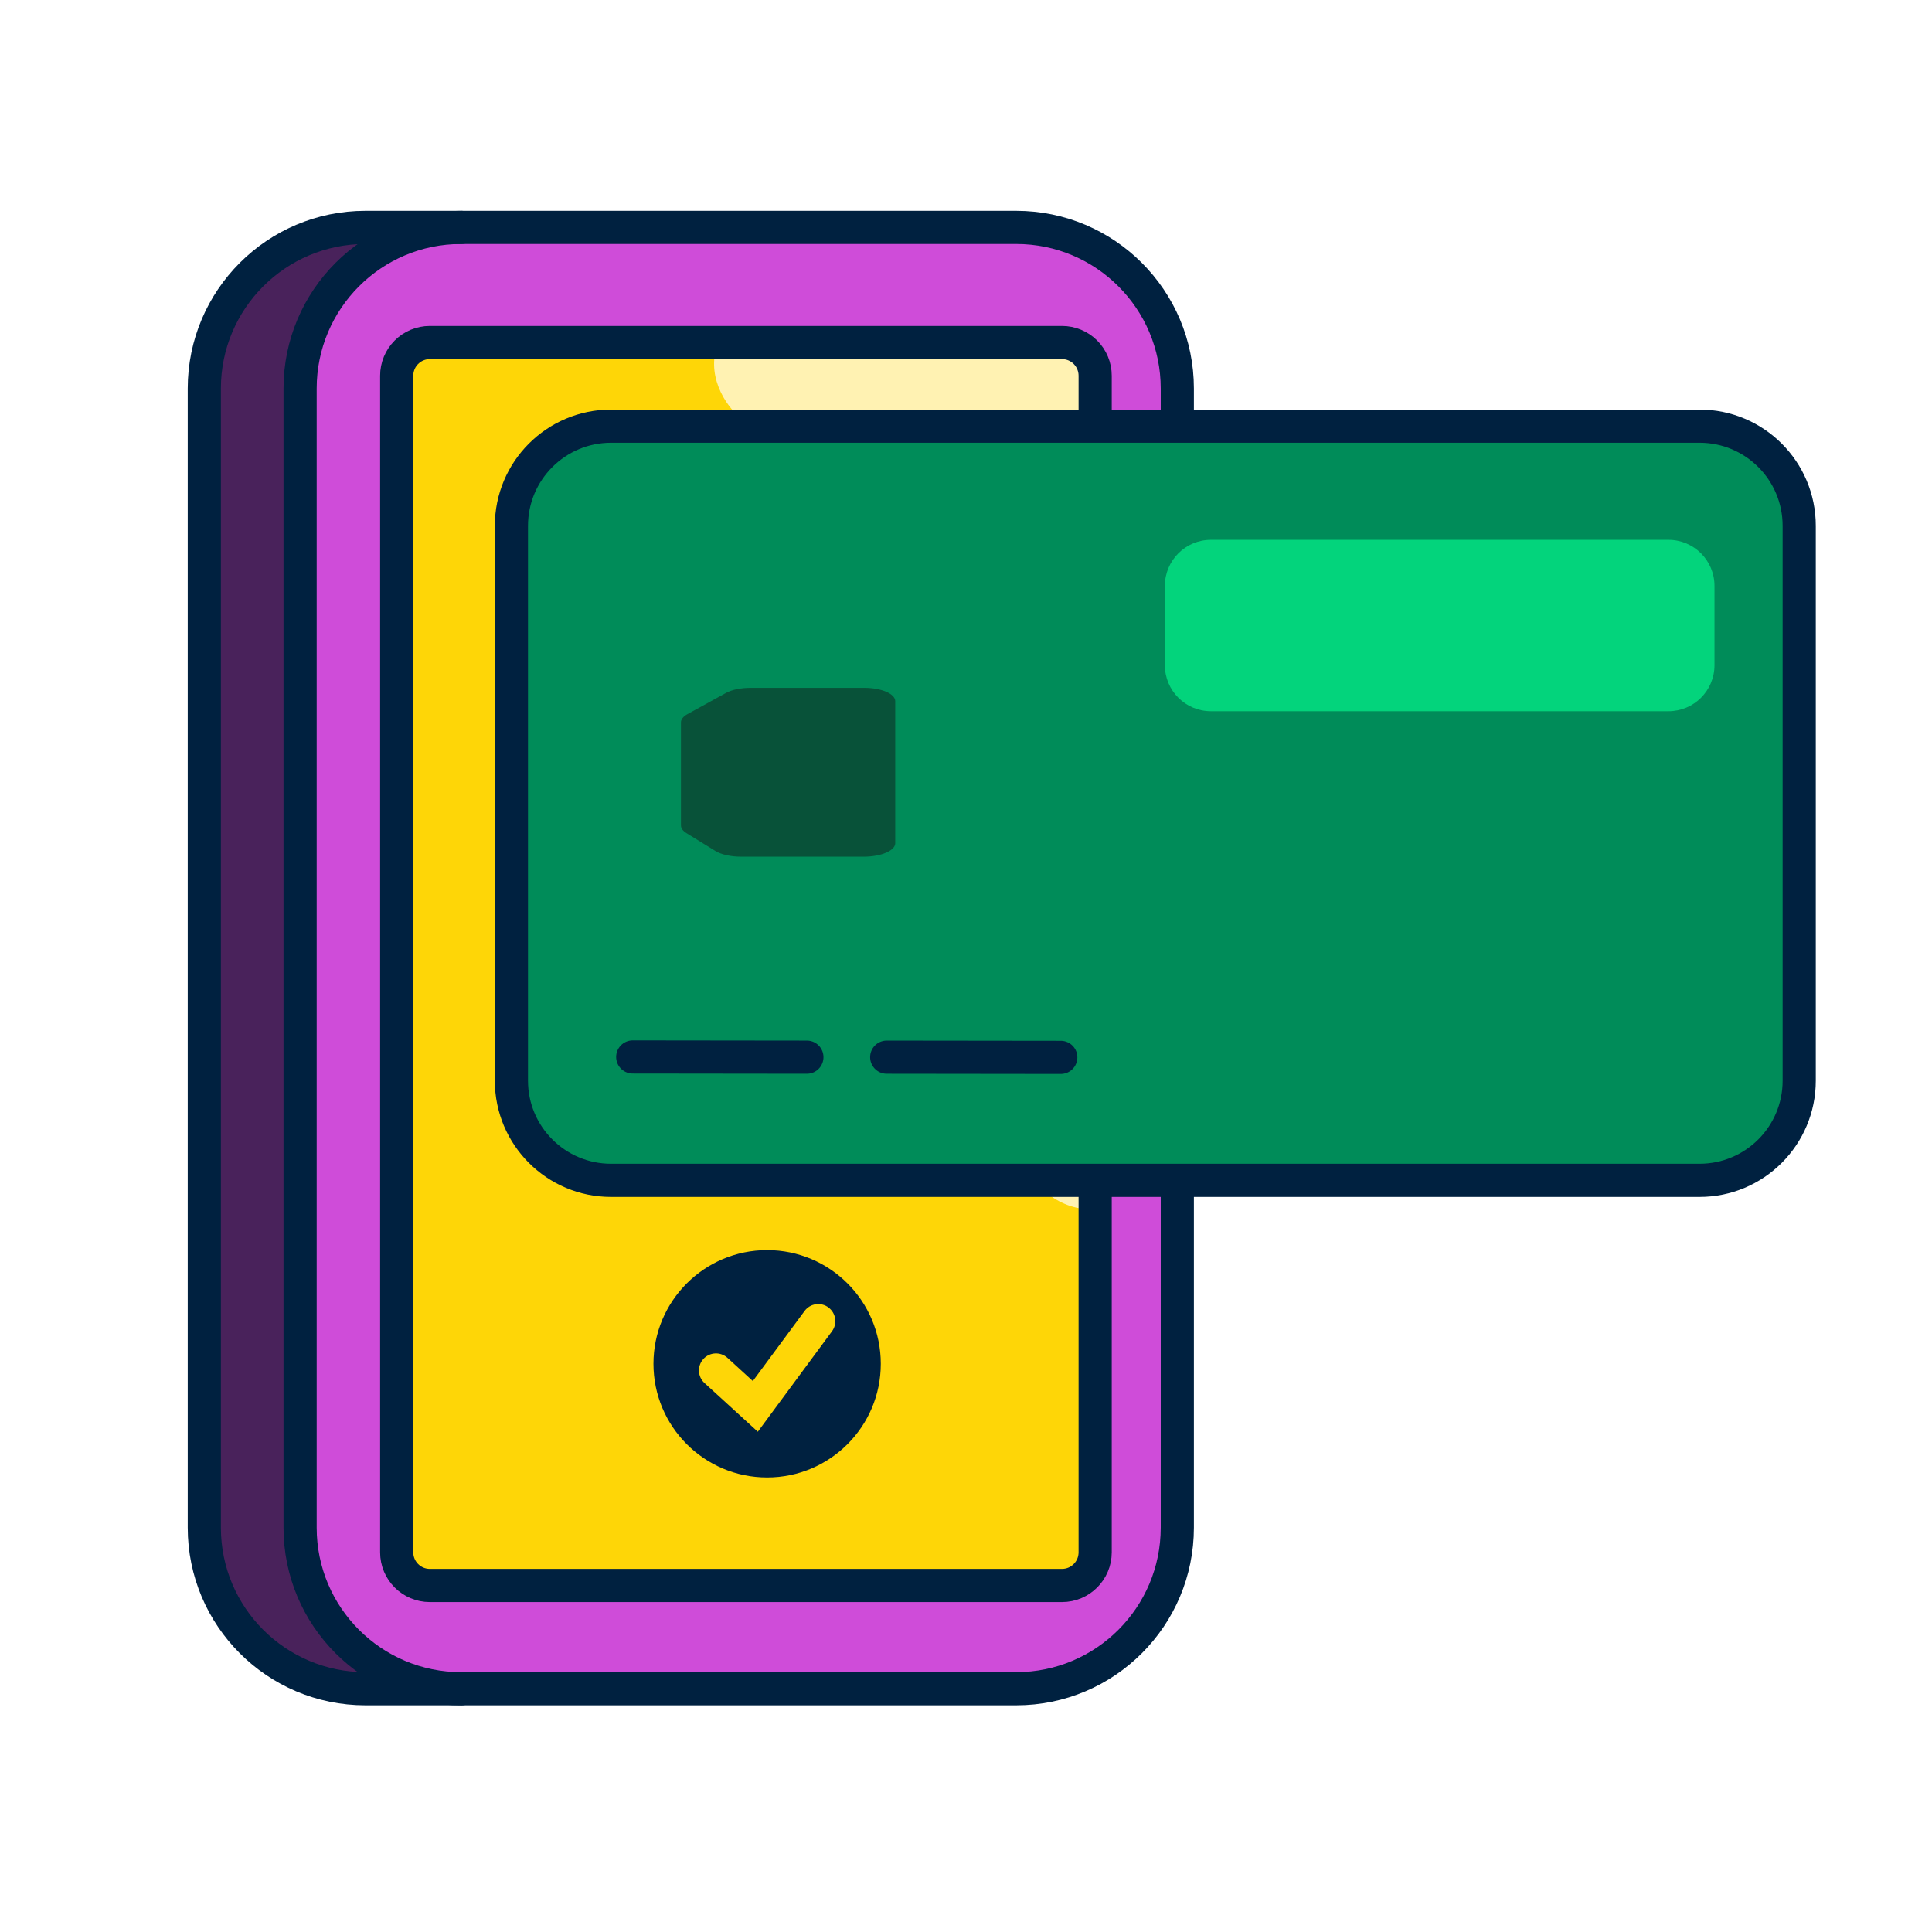
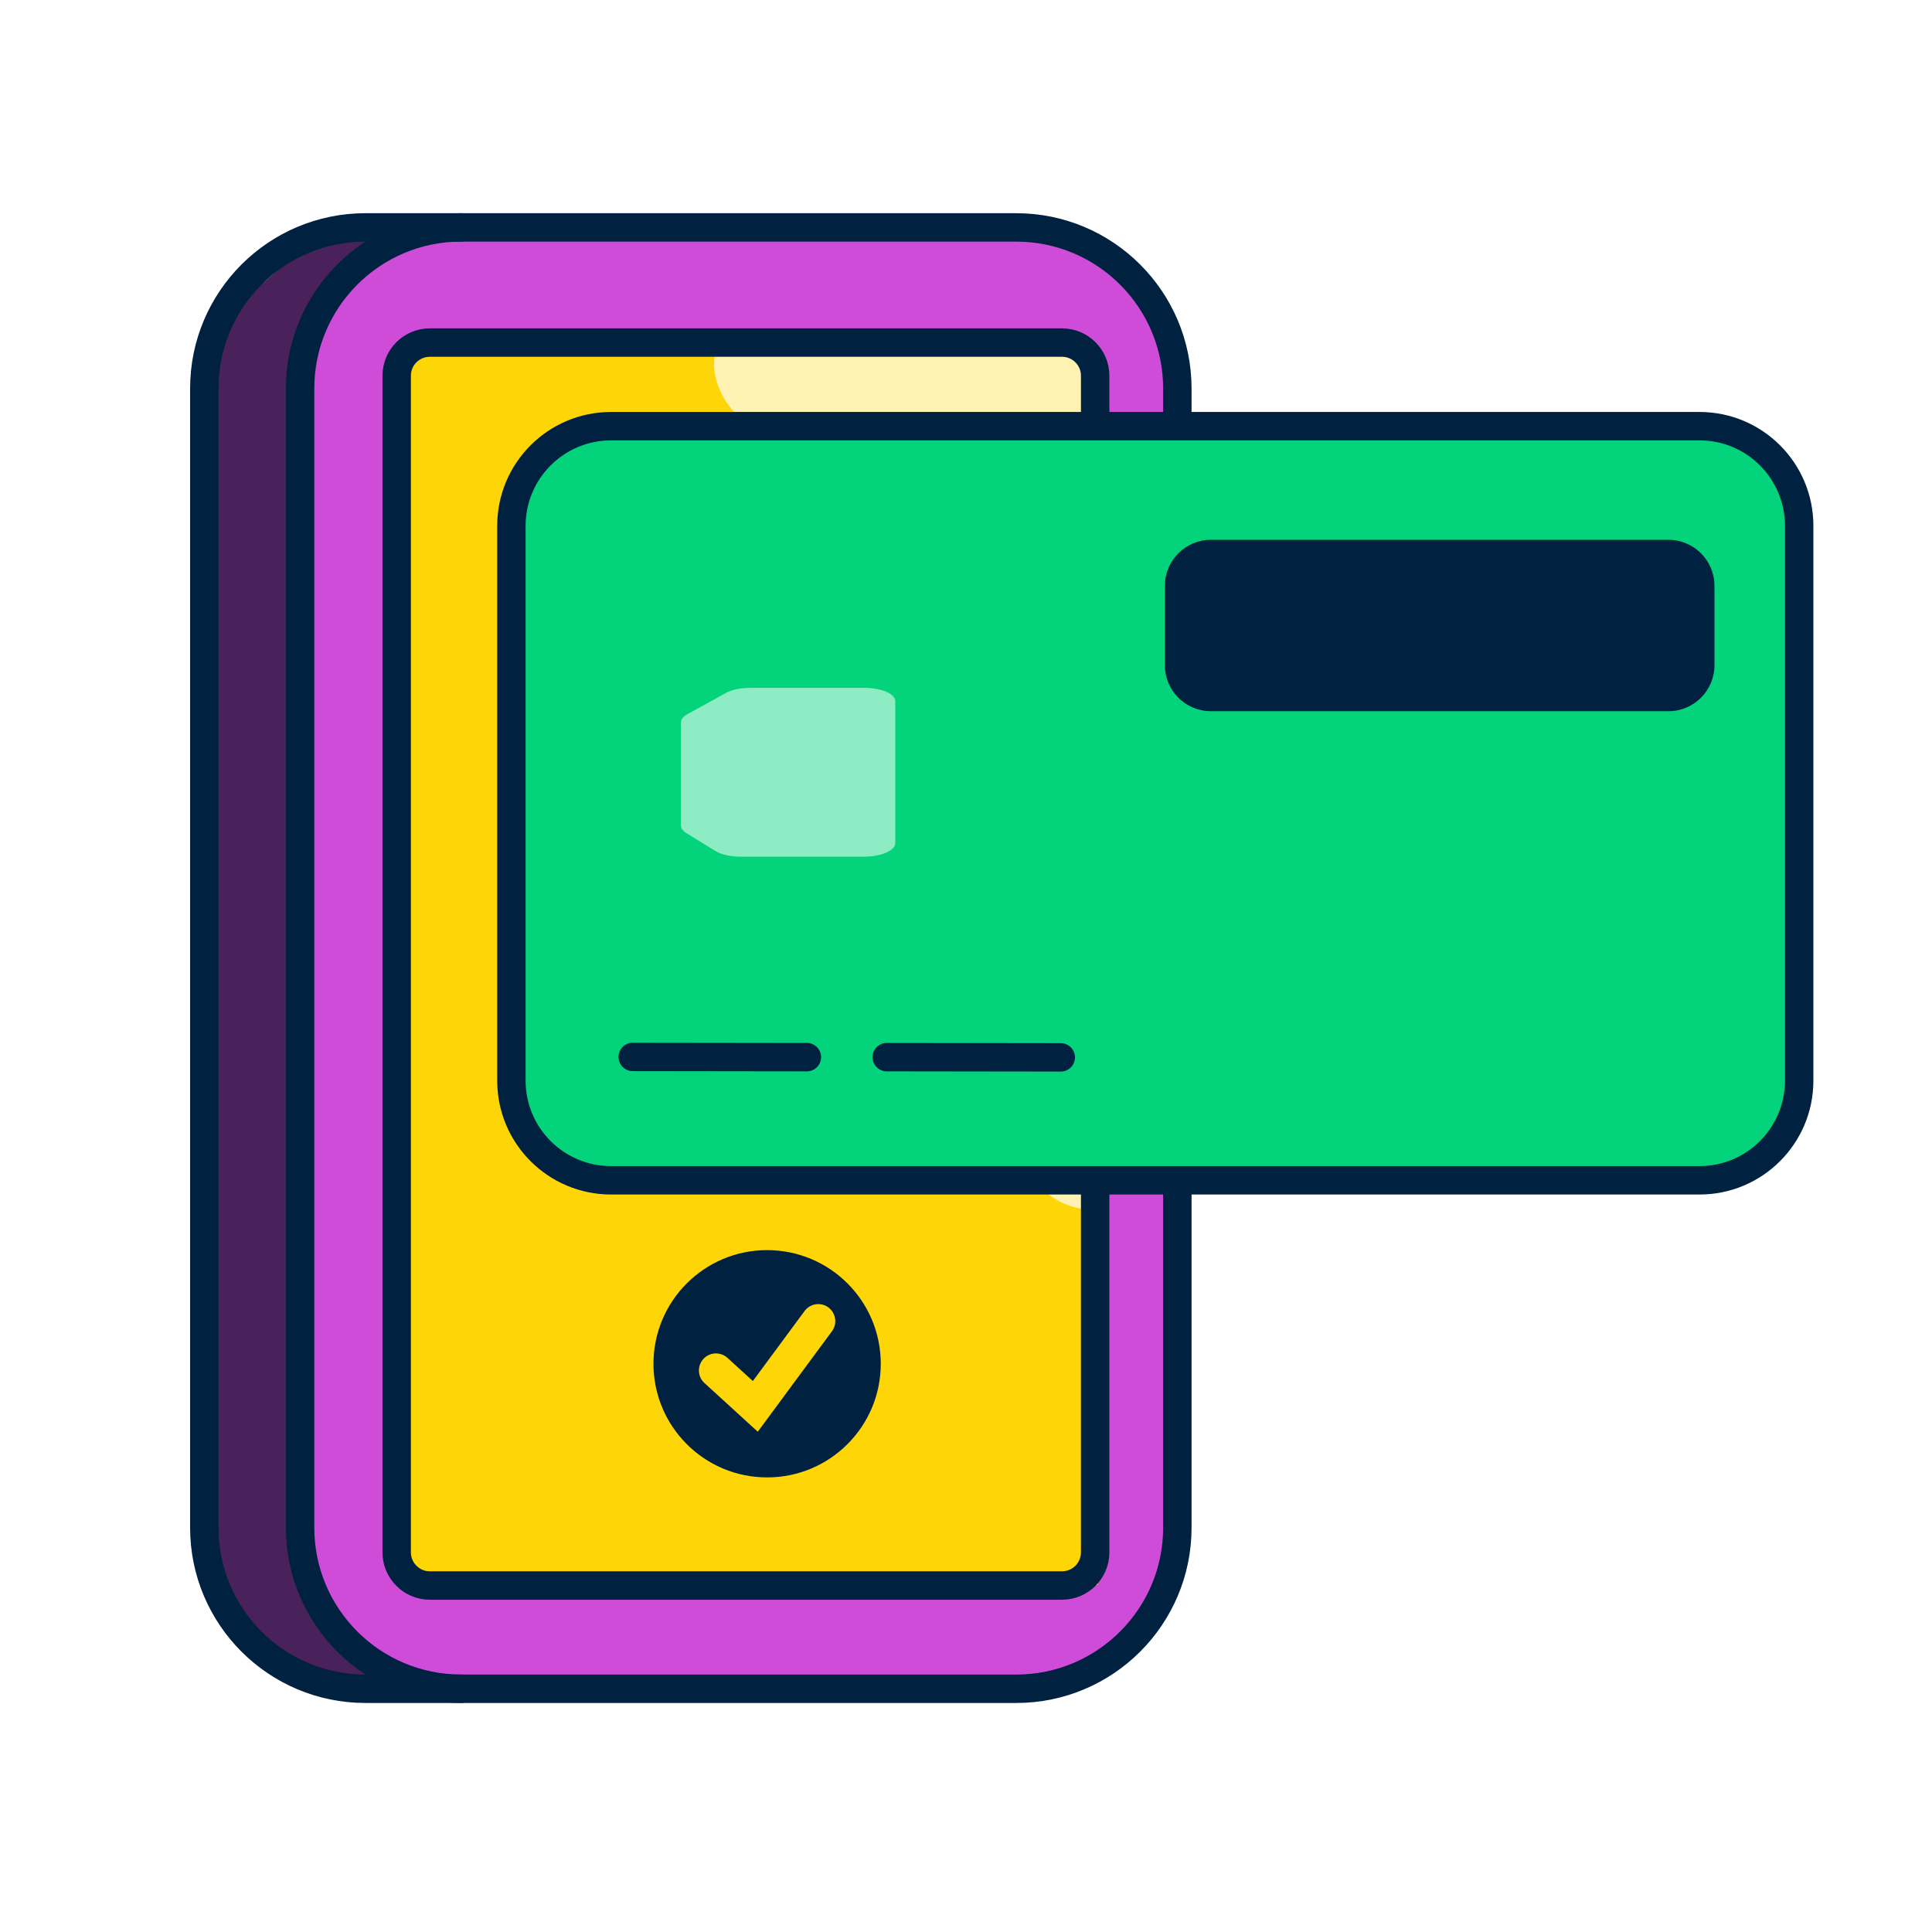
- <svg xmlns="http://www.w3.org/2000/svg" width="48" height="48" fill="none">
-   <path fill="#CF4CD9" d="m26.047 5.65-17.623.034L4.94 8.76l.135 29.192s.487 3.258 3.224 3.863c2.737.604 15.243.362 17.359.362 2.115 0 3.614-3.367 3.614-3.367s-.163-26.838-.022-29.161c.14-2.324-3.201-4.003-3.201-4.003l-.003.003Z" />
-   <path fill="#49225B" d="M4.992 38.254c-.053 2.304 2.79 3.522 2.79 3.522l1.837.18-1.836-2.163V7.875l1.93-2.225-1.93.287L5.195 8.2s-.147 27.75-.2 30.053h-.003Z" />
-   <path fill="#FED607" d="M27.087 8.58H9.822v30.8h17.451l-.186-30.8Z" />
-   <path fill="#FFF2B2" d="M17.79 8.677c-.196.708.22 1.482.833 1.89.614.408 1.376.517 2.113.537.737.02 1.48-.036 2.205.085.197.033.4.081.557.202.163.121.267.307.346.495.52 1.22.183 2.627.371 3.941.051.346.141.695.332.987.526.802 1.683.962 2.591.65V8.581l-9.347.096ZM26.942 19.762c-.726-.065-1.39.495-1.682 1.162-.296.666-.301 1.418-.301 2.146 0 1.06-.006 2.121-.006 3.181 0 .813 0 1.654.315 2.405.315.752 1.021 1.399 1.837 1.385l-.157-10.276-.006-.003Z" />
-   <path stroke="#002140" stroke-linecap="round" stroke-linejoin="round" stroke-width=".824" d="M25.248 5.65H9.079a4.003 4.003 0 0 0-4.003 4.002v28.301a4.003 4.003 0 0 0 4.003 4.003h16.169a4.003 4.003 0 0 0 4.002-4.003v-28.3a4.003 4.003 0 0 0-4.002-4.003Z" />
-   <path stroke="#002140" stroke-linecap="round" stroke-linejoin="round" stroke-width=".824" d="M11.459 41.956a4.002 4.002 0 0 1-4.003-4.003v-28.3a4.002 4.002 0 0 1 4.003-4.003" />
-   <path stroke="#002140" stroke-linecap="round" stroke-linejoin="round" stroke-width=".824" d="M26.385 8.51H10.68a.824.824 0 0 0-.824.825v29.232c0 .455.369.824.824.824h15.705a.824.824 0 0 0 .824-.824V9.335a.824.824 0 0 0-.824-.825Z" />
-   <path fill="#008C59" d="M42.583 10.676h-27.67a2.071 2.071 0 0 0-2.072 2.072V27.35c0 1.144.928 2.072 2.072 2.072h27.67a2.071 2.071 0 0 0 2.071-2.072V12.748a2.072 2.072 0 0 0-2.072-2.072Z" />
-   <path stroke="#002140" stroke-linecap="round" stroke-linejoin="round" stroke-width=".824" d="M42.224 10.588H15.182a2.476 2.476 0 0 0-2.476 2.477v13.784a2.476 2.476 0 0 0 2.476 2.476h27.042a2.476 2.476 0 0 0 2.477-2.476V13.065a2.476 2.476 0 0 0-2.477-2.477ZM15.72 26.26l4.327.005M22.03 26.265l4.325.005" />
-   <path fill="#085239" d="M22.242 20.948v-3.526c.003-.184-.344-.333-.77-.333h-2.819c-.24 0-.465.044-.611.124l-.962.529c-.104.058-.162.13-.162.204v2.562c0 .069.047.135.135.19l.719.443c.146.091.385.143.639.143h3.057c.427-.002.772-.151.774-.333v-.003Z" />
-   <path fill="#03D47C" d="M41.453 13.412H30.085c-.632 0-1.144.512-1.144 1.143v1.972c0 .632.512 1.143 1.144 1.143h11.368c.631 0 1.143-.511 1.143-1.143v-1.972c0-.631-.512-1.143-1.143-1.143Z" />
-   <circle cx="19.059" cy="33.883" r="2.824" fill="#002140" />
-   <path fill="#FED607" fill-rule="evenodd" d="M20.581 32.483a.423.423 0 0 1 .09.592l-1.843 2.496-1.325-1.21a.423.423 0 1 1 .571-.625l.63.576 1.285-1.74a.423.423 0 0 1 .592-.09Z" clip-rule="evenodd" />
+ <svg xmlns="http://www.w3.org/2000/svg" version="1.1" id="Layer_1" x="0px" y="0px" viewBox="0 0 68 68" style="enable-background:new 0 0 68 68;" xml:space="preserve">
+   <style type="text/css">
+ 	.st0{fill:#CF4CD9;}
+ 	.st1{fill:#49225B;}
+ 	.st2{fill:#FED607;}
+ 	.st3{fill:#FFF2B2;}
+ 	.st4{fill:none;stroke:#002140;stroke-linecap:round;stroke-linejoin:round;}
+ 	.st5{fill:#03D47C;}
+ 	.st6{fill:#8EECC4;}
+ 	.st7{fill:#002140;}
+ 	.st8{fill-rule:evenodd;clip-rule:evenodd;fill:#FED607;}
+ </style>
+   <path class="st0" d="M36.899,8.004L11.933,8.052L7,12.411l0.191,41.356c0,0,0.689,4.615,4.567,5.471  c3.877,0.857,21.595,0.514,24.591,0.514s5.121-4.77,5.121-4.77s-0.231-38.021-0.032-41.312C41.638,10.379,36.903,8,36.903,8  L36.899,8.004z" />
+   <path class="st1" d="M7.072,54.194c-0.076,3.264,3.953,4.989,3.953,4.989l2.602,0.255l-2.602-3.064V11.156l2.734-3.152L11.025,8.41  l-3.666,3.208c0,0-0.207,39.312-0.283,42.575H7.072z" />
+   <path class="st2" d="M38.374,12.156h-24.46v43.632h24.723L38.374,12.156z" />
+   <path class="st3" d="M25.203,12.292c-0.279,1.004,0.311,2.1,1.18,2.678c0.869,0.578,1.949,0.733,2.993,0.761  c1.044,0.028,2.096-0.052,3.124,0.12c0.279,0.048,0.566,0.116,0.789,0.287c0.231,0.171,0.379,0.434,0.49,0.701  c0.737,1.729,0.259,3.722,0.526,5.583c0.072,0.49,0.199,0.984,0.47,1.399c0.745,1.136,2.383,1.363,3.67,0.92V12.156L25.203,12.292  L25.203,12.292z" />
+   <path class="st3" d="M38.167,27.996c-1.028-0.092-1.968,0.701-2.383,1.646c-0.418,0.944-0.426,2.008-0.426,3.041  c0,1.502-0.008,3.005-0.008,4.507c0,1.152,0,2.343,0.446,3.407c0.446,1.064,1.446,1.981,2.602,1.961L38.175,28L38.167,27.996z" />
+   <path class="st4" d="M35.767,8.004H12.862c-3.132,0-5.671,2.539-5.671,5.671v40.093c0,3.132,2.539,5.671,5.671,5.671h22.906  c3.132,0,5.671-2.539,5.671-5.671V13.674C41.438,10.543,38.899,8.004,35.767,8.004z" />
+   <path class="st4" d="M16.233,59.438c-3.132,0-5.671-2.538-5.671-5.671V13.674c0-3.132,2.538-5.671,5.671-5.671" />
+   <path class="st4" d="M37.378,12.057H15.13c-0.645,0-1.168,0.523-1.168,1.168v41.412c0,0.645,0.523,1.168,1.168,1.168h22.248  c0.645,0,1.168-0.523,1.168-1.168V13.224C38.546,12.58,38.023,12.057,37.378,12.057z" />
+   <path class="st5" d="M60.325,15.125H21.126c-1.621,0-2.934,1.314-2.934,2.935v20.686c0,1.621,1.314,2.935,2.934,2.935h39.199  c1.621,0,2.934-1.314,2.934-2.935V18.059C63.259,16.439,61.946,15.125,60.325,15.125z" />
+   <path class="st4" d="M59.818,15H21.508C19.571,15,18,16.571,18,18.508v19.527c0,1.938,1.571,3.508,3.508,3.508h38.309  c1.938,0,3.508-1.571,3.508-3.508V18.508C63.326,16.571,61.755,15,59.818,15z" />
+   <path class="st4" d="M22.269,37.2l6.131,0.008" />
+   <path class="st4" d="M31.209,37.208l6.127,0.008" />
+   <path class="st6" d="M31.51,29.677v-4.995c0.004-0.262-0.488-0.472-1.093-0.472h-3.992c-0.339,0-0.66,0.062-0.866,0.176  l-1.362,0.749c-0.148,0.082-0.23,0.183-0.23,0.289v3.629c0,0.098,0.066,0.191,0.191,0.269l1.018,0.628  c0.207,0.129,0.546,0.203,0.905,0.203h4.332c0.605-0.004,1.093-0.215,1.097-0.472V29.677z" />
+   <path class="st7" d="M58.724,19H42.619C41.725,19,41,19.725,41,20.619v2.794c0,0.894,0.725,1.619,1.619,1.619h16.105  c0.894,0,1.62-0.725,1.62-1.619v-2.794C60.344,19.725,59.619,19,58.724,19z" />
+   <circle class="st7" cx="27" cy="48" r="4" />
+   <path class="st8" d="M29.156,46.017c0.267,0.197,0.323,0.573,0.126,0.839l-2.611,3.536l-1.876-1.713  c-0.245-0.223-0.262-0.603-0.038-0.848c0.223-0.245,0.603-0.262,0.848-0.038l0.893,0.815l1.82-2.464  C28.514,45.877,28.89,45.82,29.156,46.017z" />
</svg>
